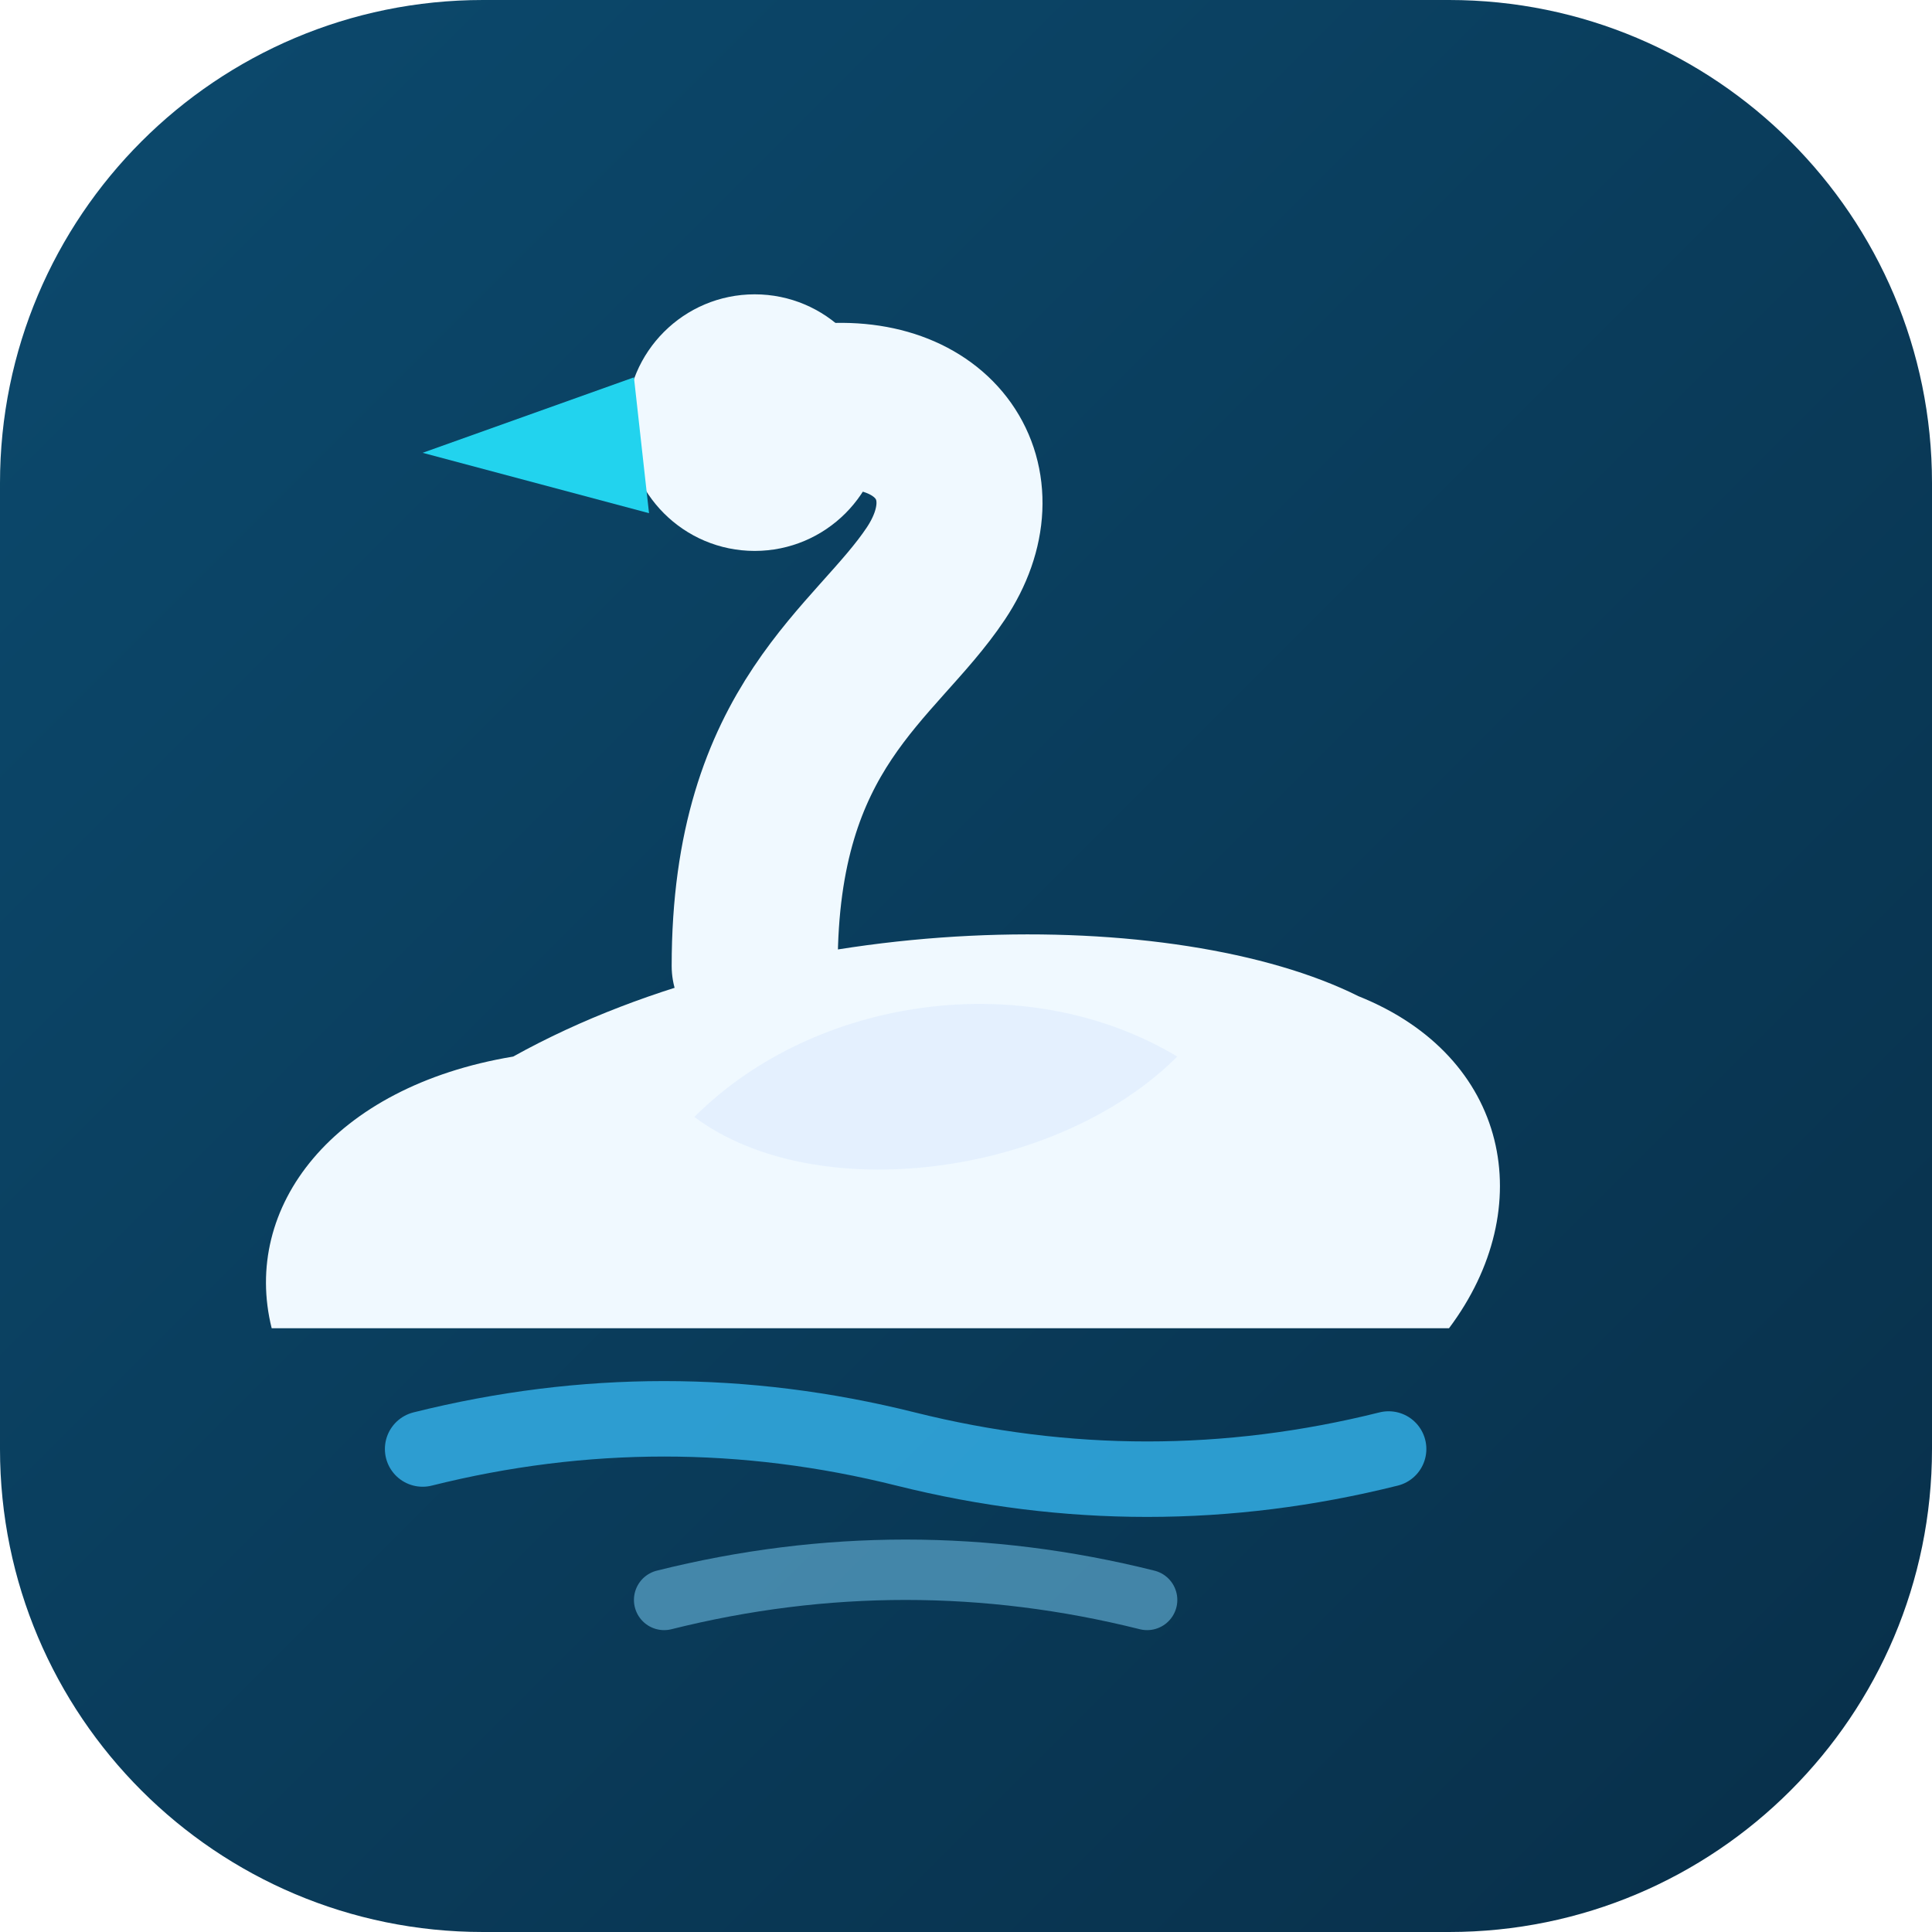
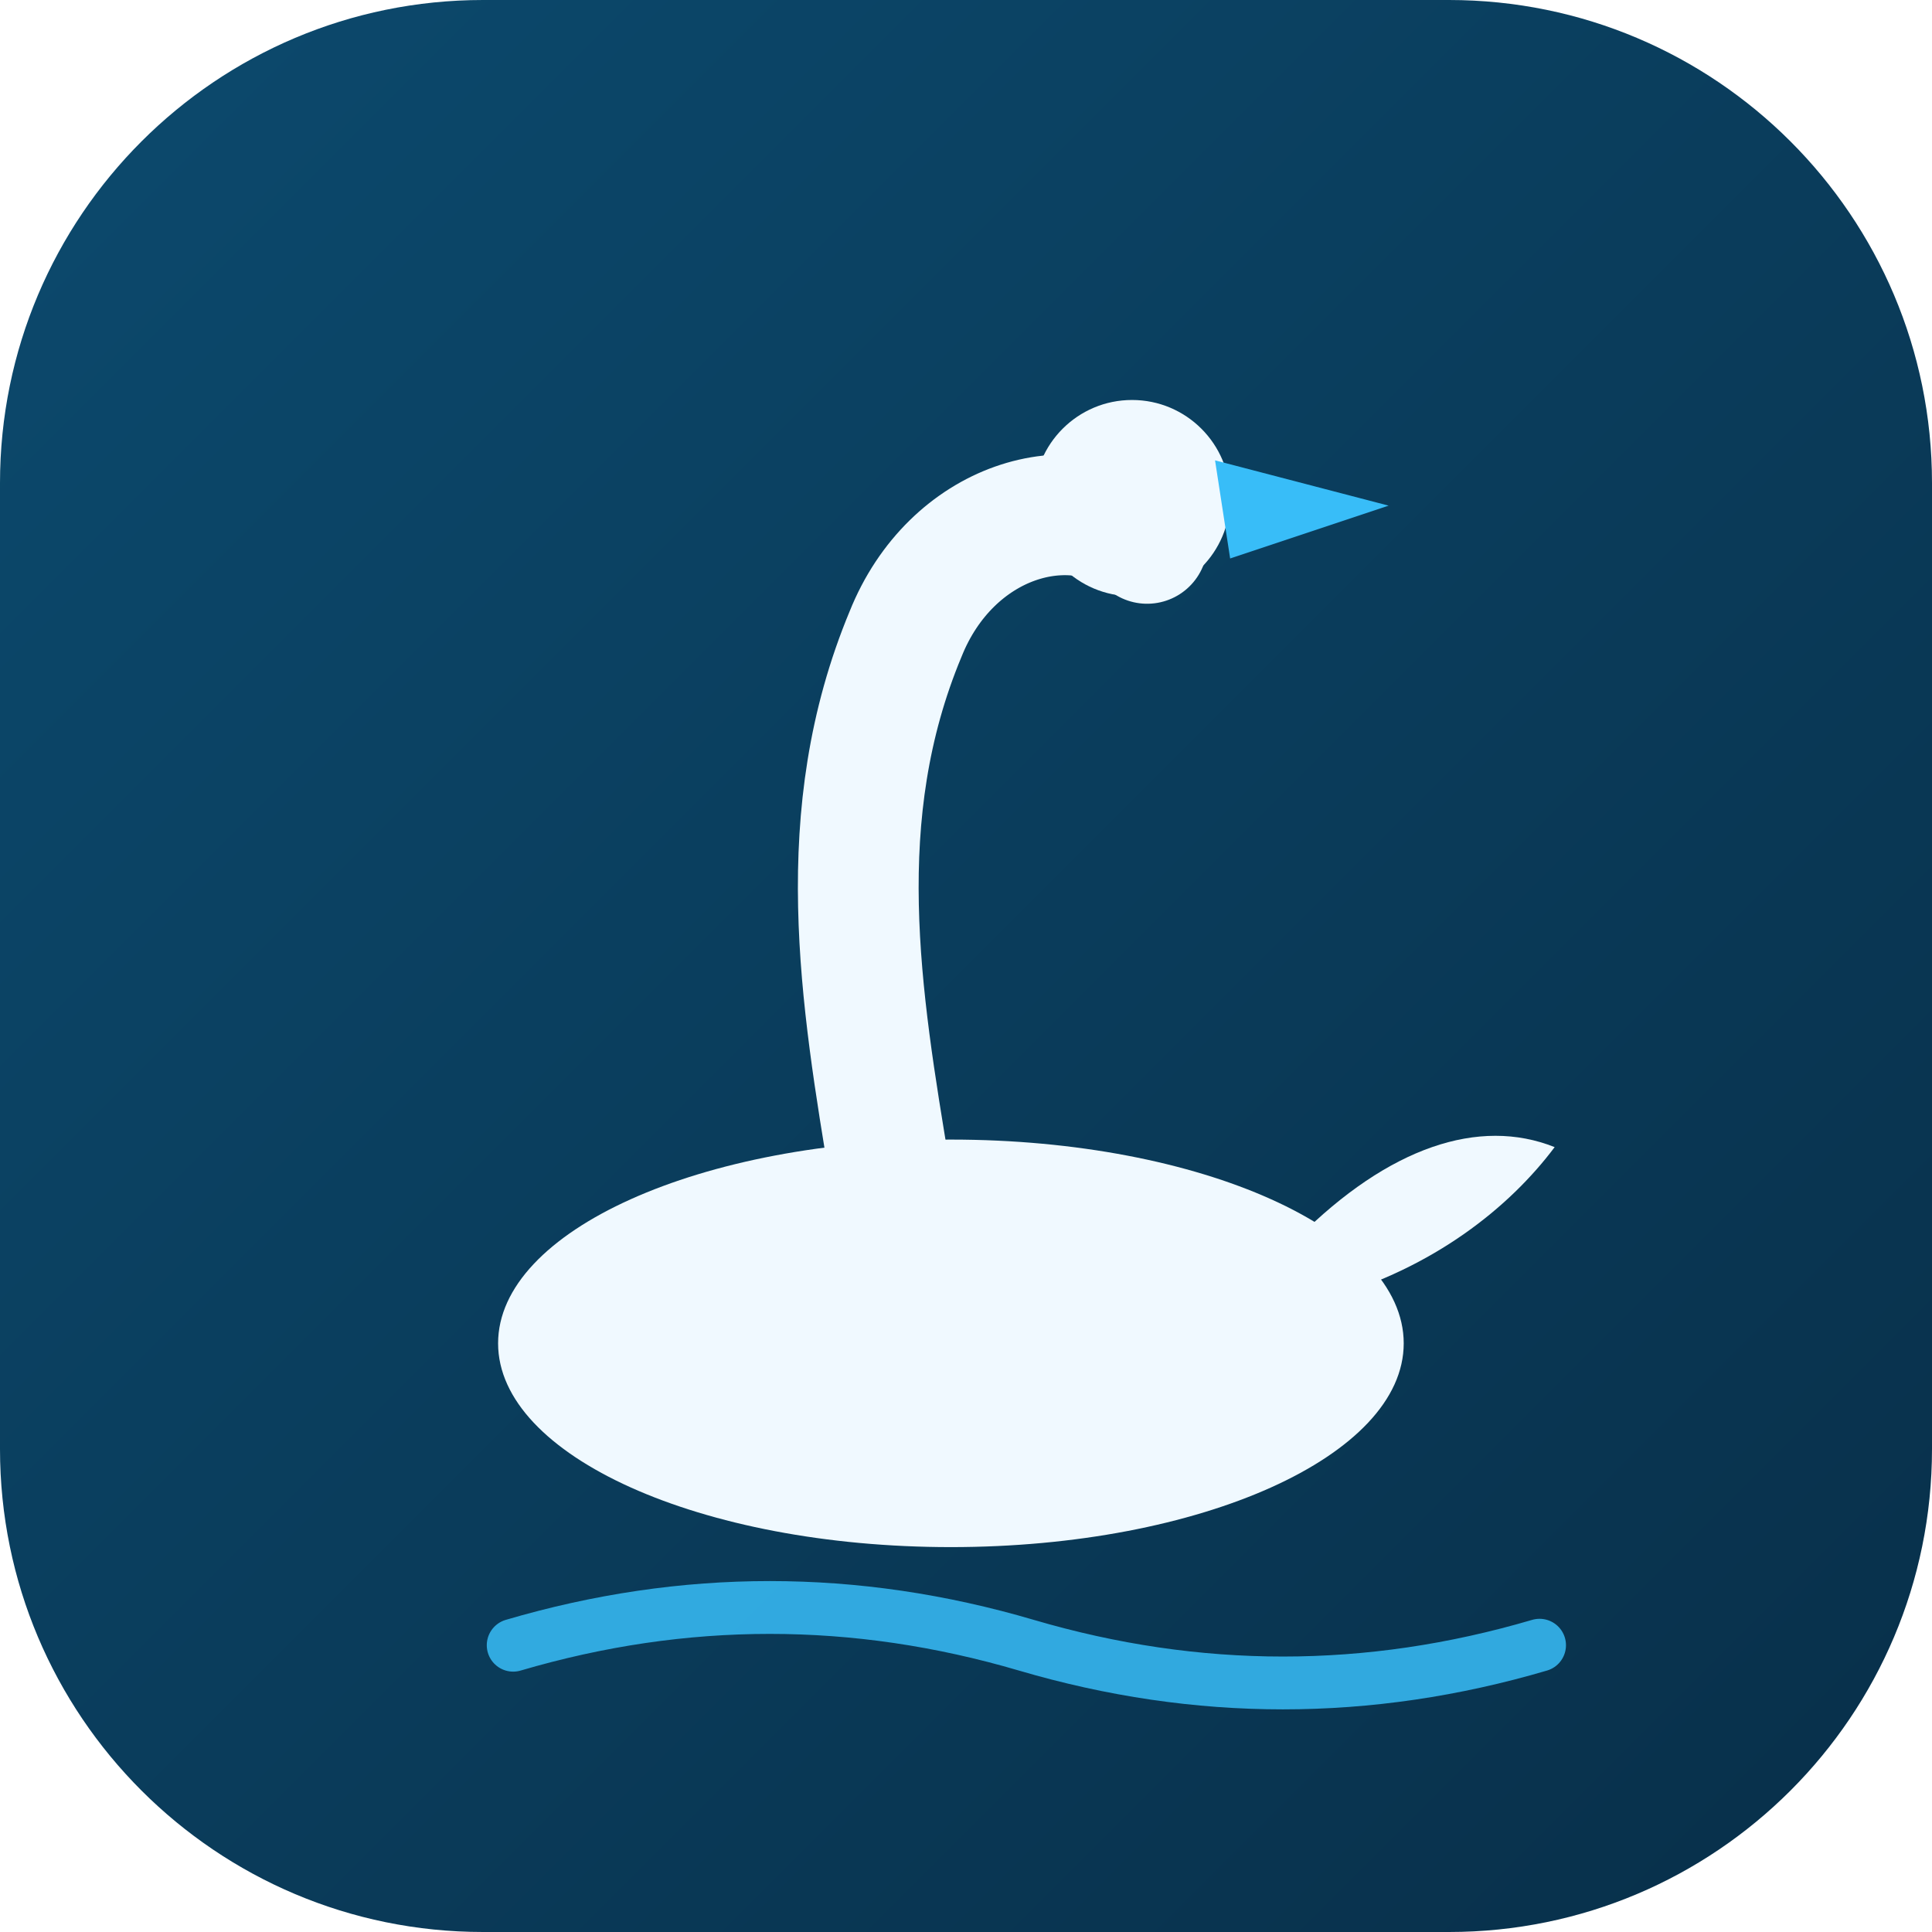
<svg xmlns="http://www.w3.org/2000/svg" viewBox="0 0 128 128">
  <defs>
    <linearGradient id="fondo" x1="0" y1="0" x2="1" y2="1">
      <stop offset="0" stop-color="#0c4a6e" />
      <stop offset="1" stop-color="#082f49" />
    </linearGradient>
  </defs>
  <rect width="128" height="128" rx="32" fill="url(#fondo)" />
-   <path d="M50 64 C 50 48, 58 44, 62 38 C 66 32, 62 26, 54 27" fill="none" stroke="#f0f9ff" stroke-width="11" stroke-linecap="round" />
-   <circle cx="50" cy="28" r="8.5" fill="#f0f9ff" />
-   <path d="M42 25 L 28 30 L 43 34 Z" fill="#22d3ee" />
-   <path d="M34 70 C 22 72, 16 80, 18 88 L 96 88 C 102 80, 100 70, 90 66 C 78 60, 52 60, 34 70 Z" fill="#f0f9ff" />
-   <path d="M46 74 C 54 66, 68 64, 78 70 C 70 78, 54 80, 46 74 Z" fill="#dbeafe" opacity=".55" />
-   <path d="M28 96 Q 44 92, 60 96 T 92 96" stroke="#38bdf8" stroke-width="5" fill="none" stroke-linecap="round" opacity=".75" />
-   <path d="M44 106 Q 60 102, 76 106" stroke="#7dd3fc" stroke-width="4" fill="none" stroke-linecap="round" opacity=".5" />
+   <g style="color:#f0f9ff">
+     <ellipse cx="63" cy="89" rx="30" ry="13.5" fill="#f0f9ff" />
+     <path d="M86 82 C92 76 98 74 103 76 C100 80 95 84 88 86 Z" fill="#f0f9ff" />
+     <path d="M59 78 C57 66 55 54 60 42 C63 34.5 71 32 76 36" fill="none" stroke="#f0f9ff" stroke-width="8" stroke-linecap="round" />
+     <circle cx="75" cy="33" r="6.5" fill="#f0f9ff" />
+     <path d="M80.5 30.5 L92 33.5 L81.5 37 Z" fill="#38bdf8" />
+     <path d="M34 109 Q51 104 68 109 T102 109" stroke="#38bdf8" stroke-width="3.5" fill="none" stroke-linecap="round" opacity=".85" />
+   </g>
</svg>
